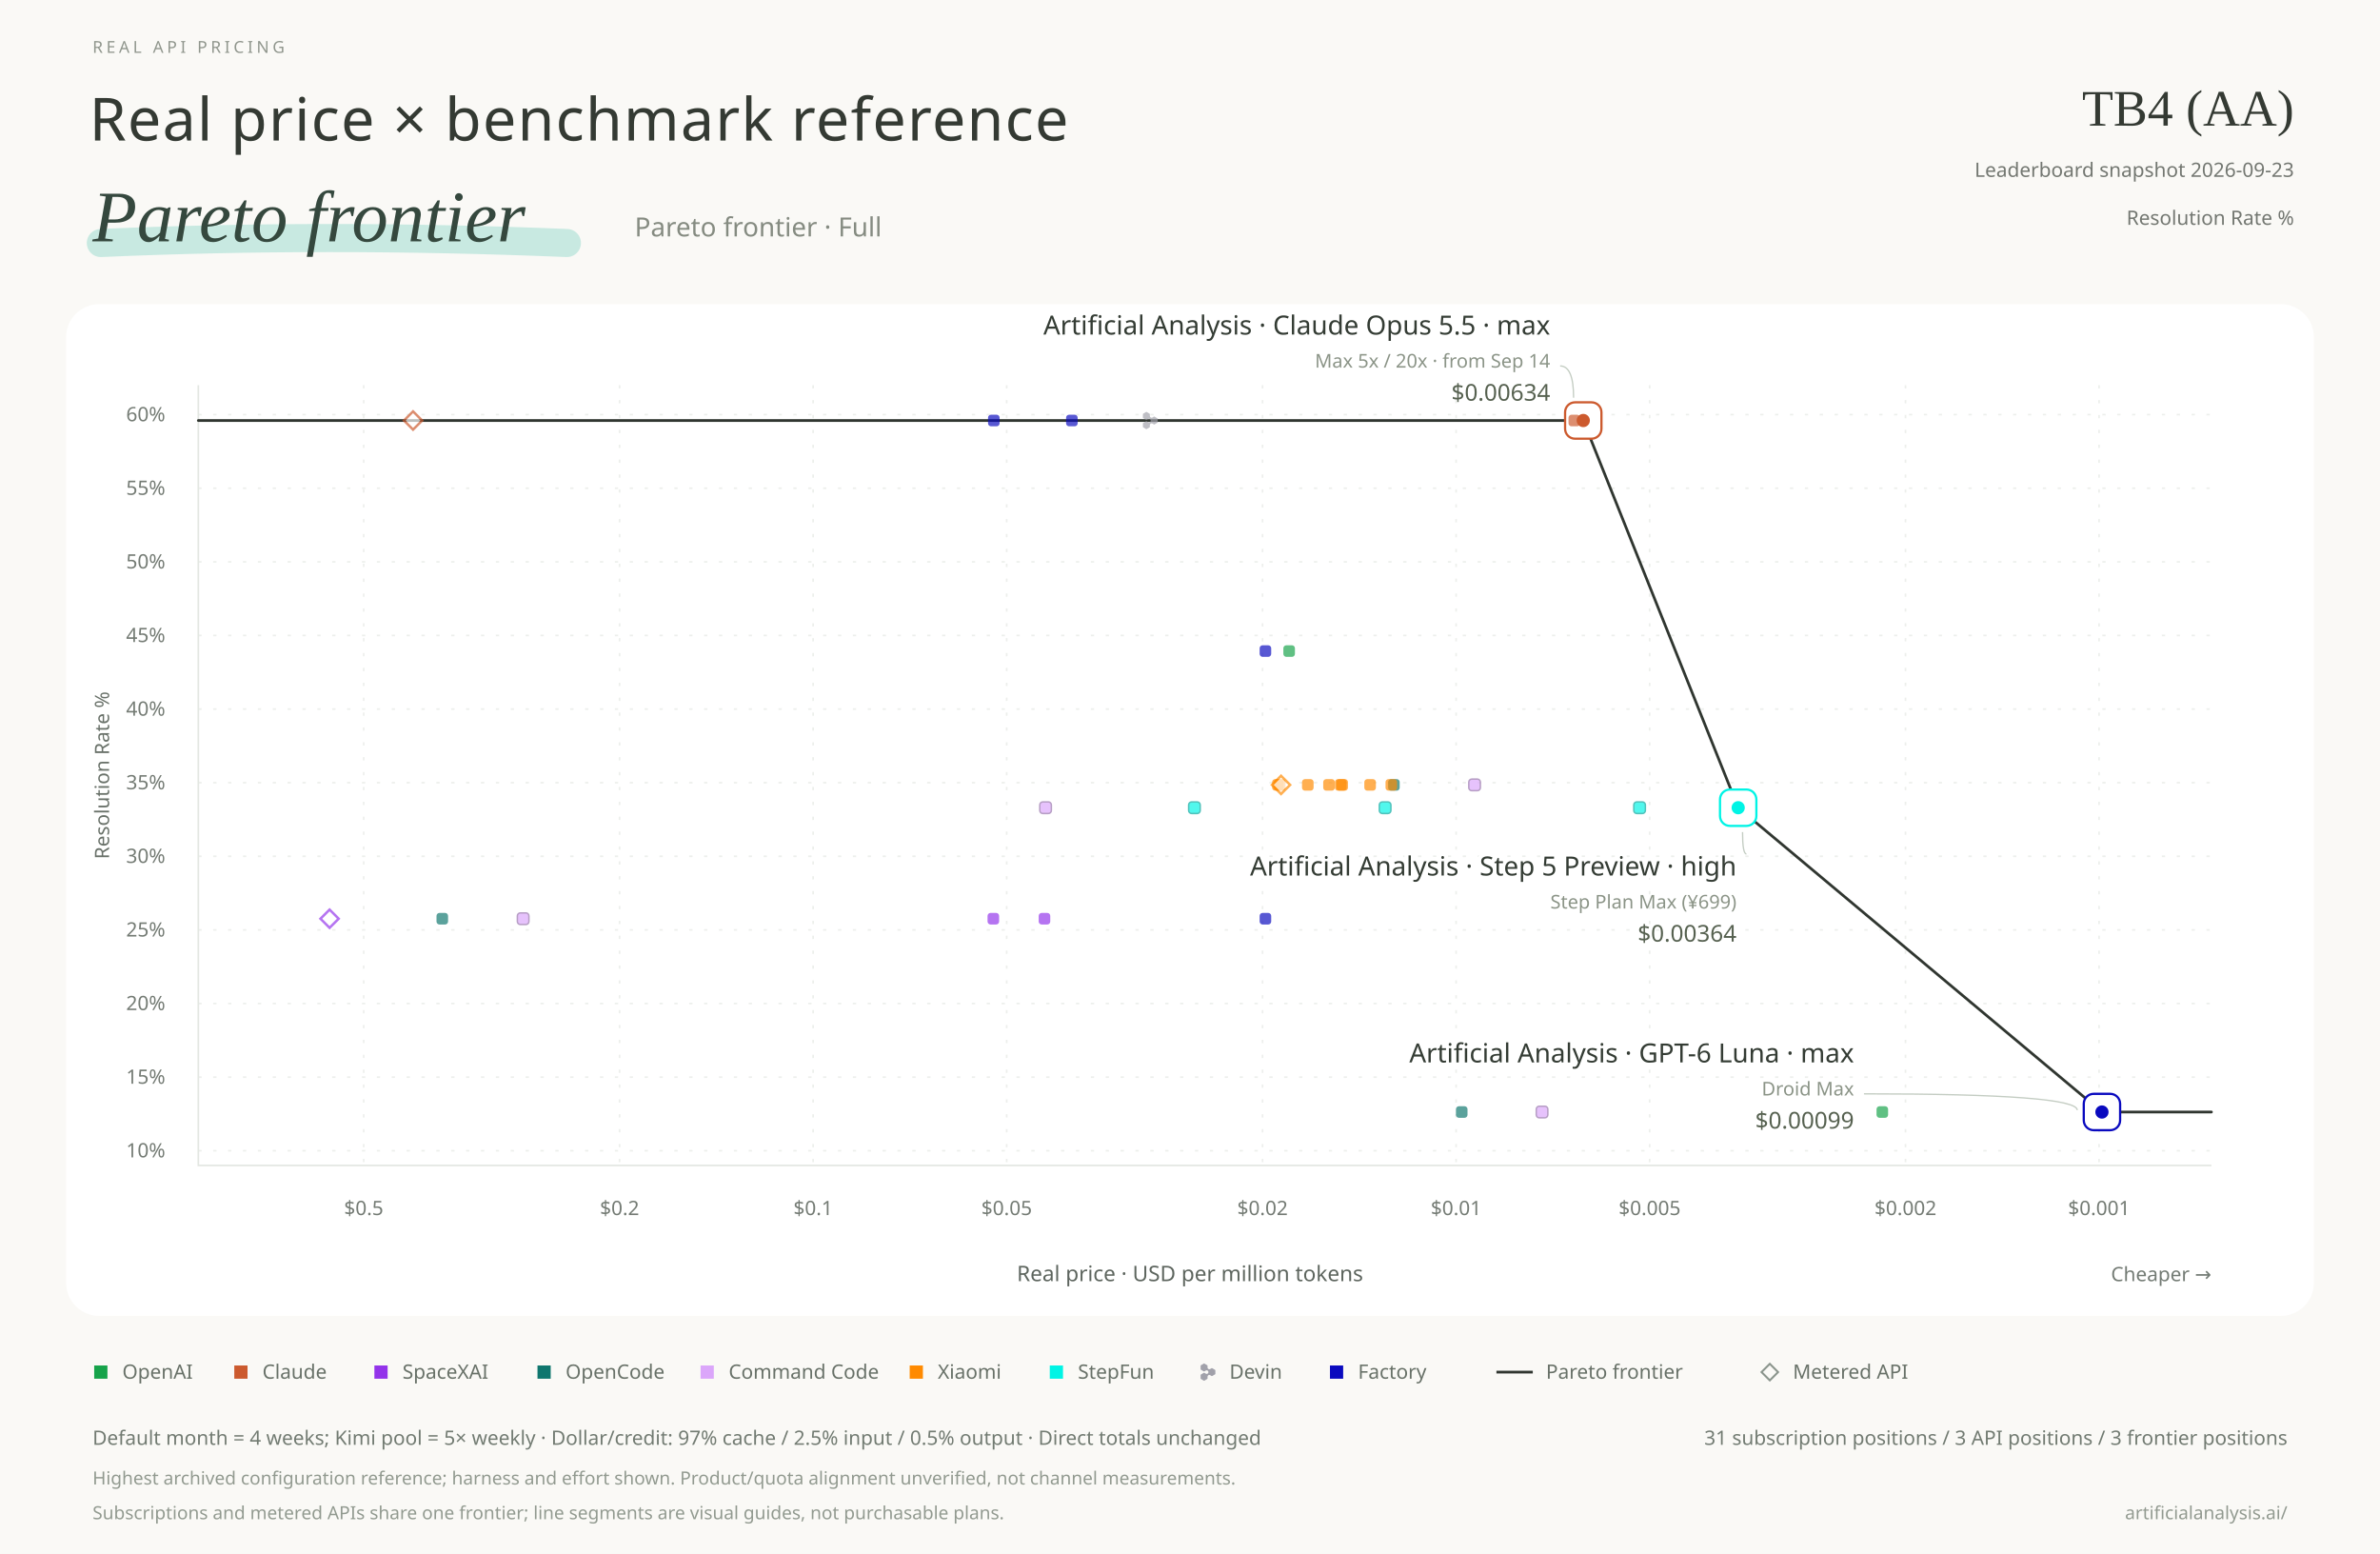
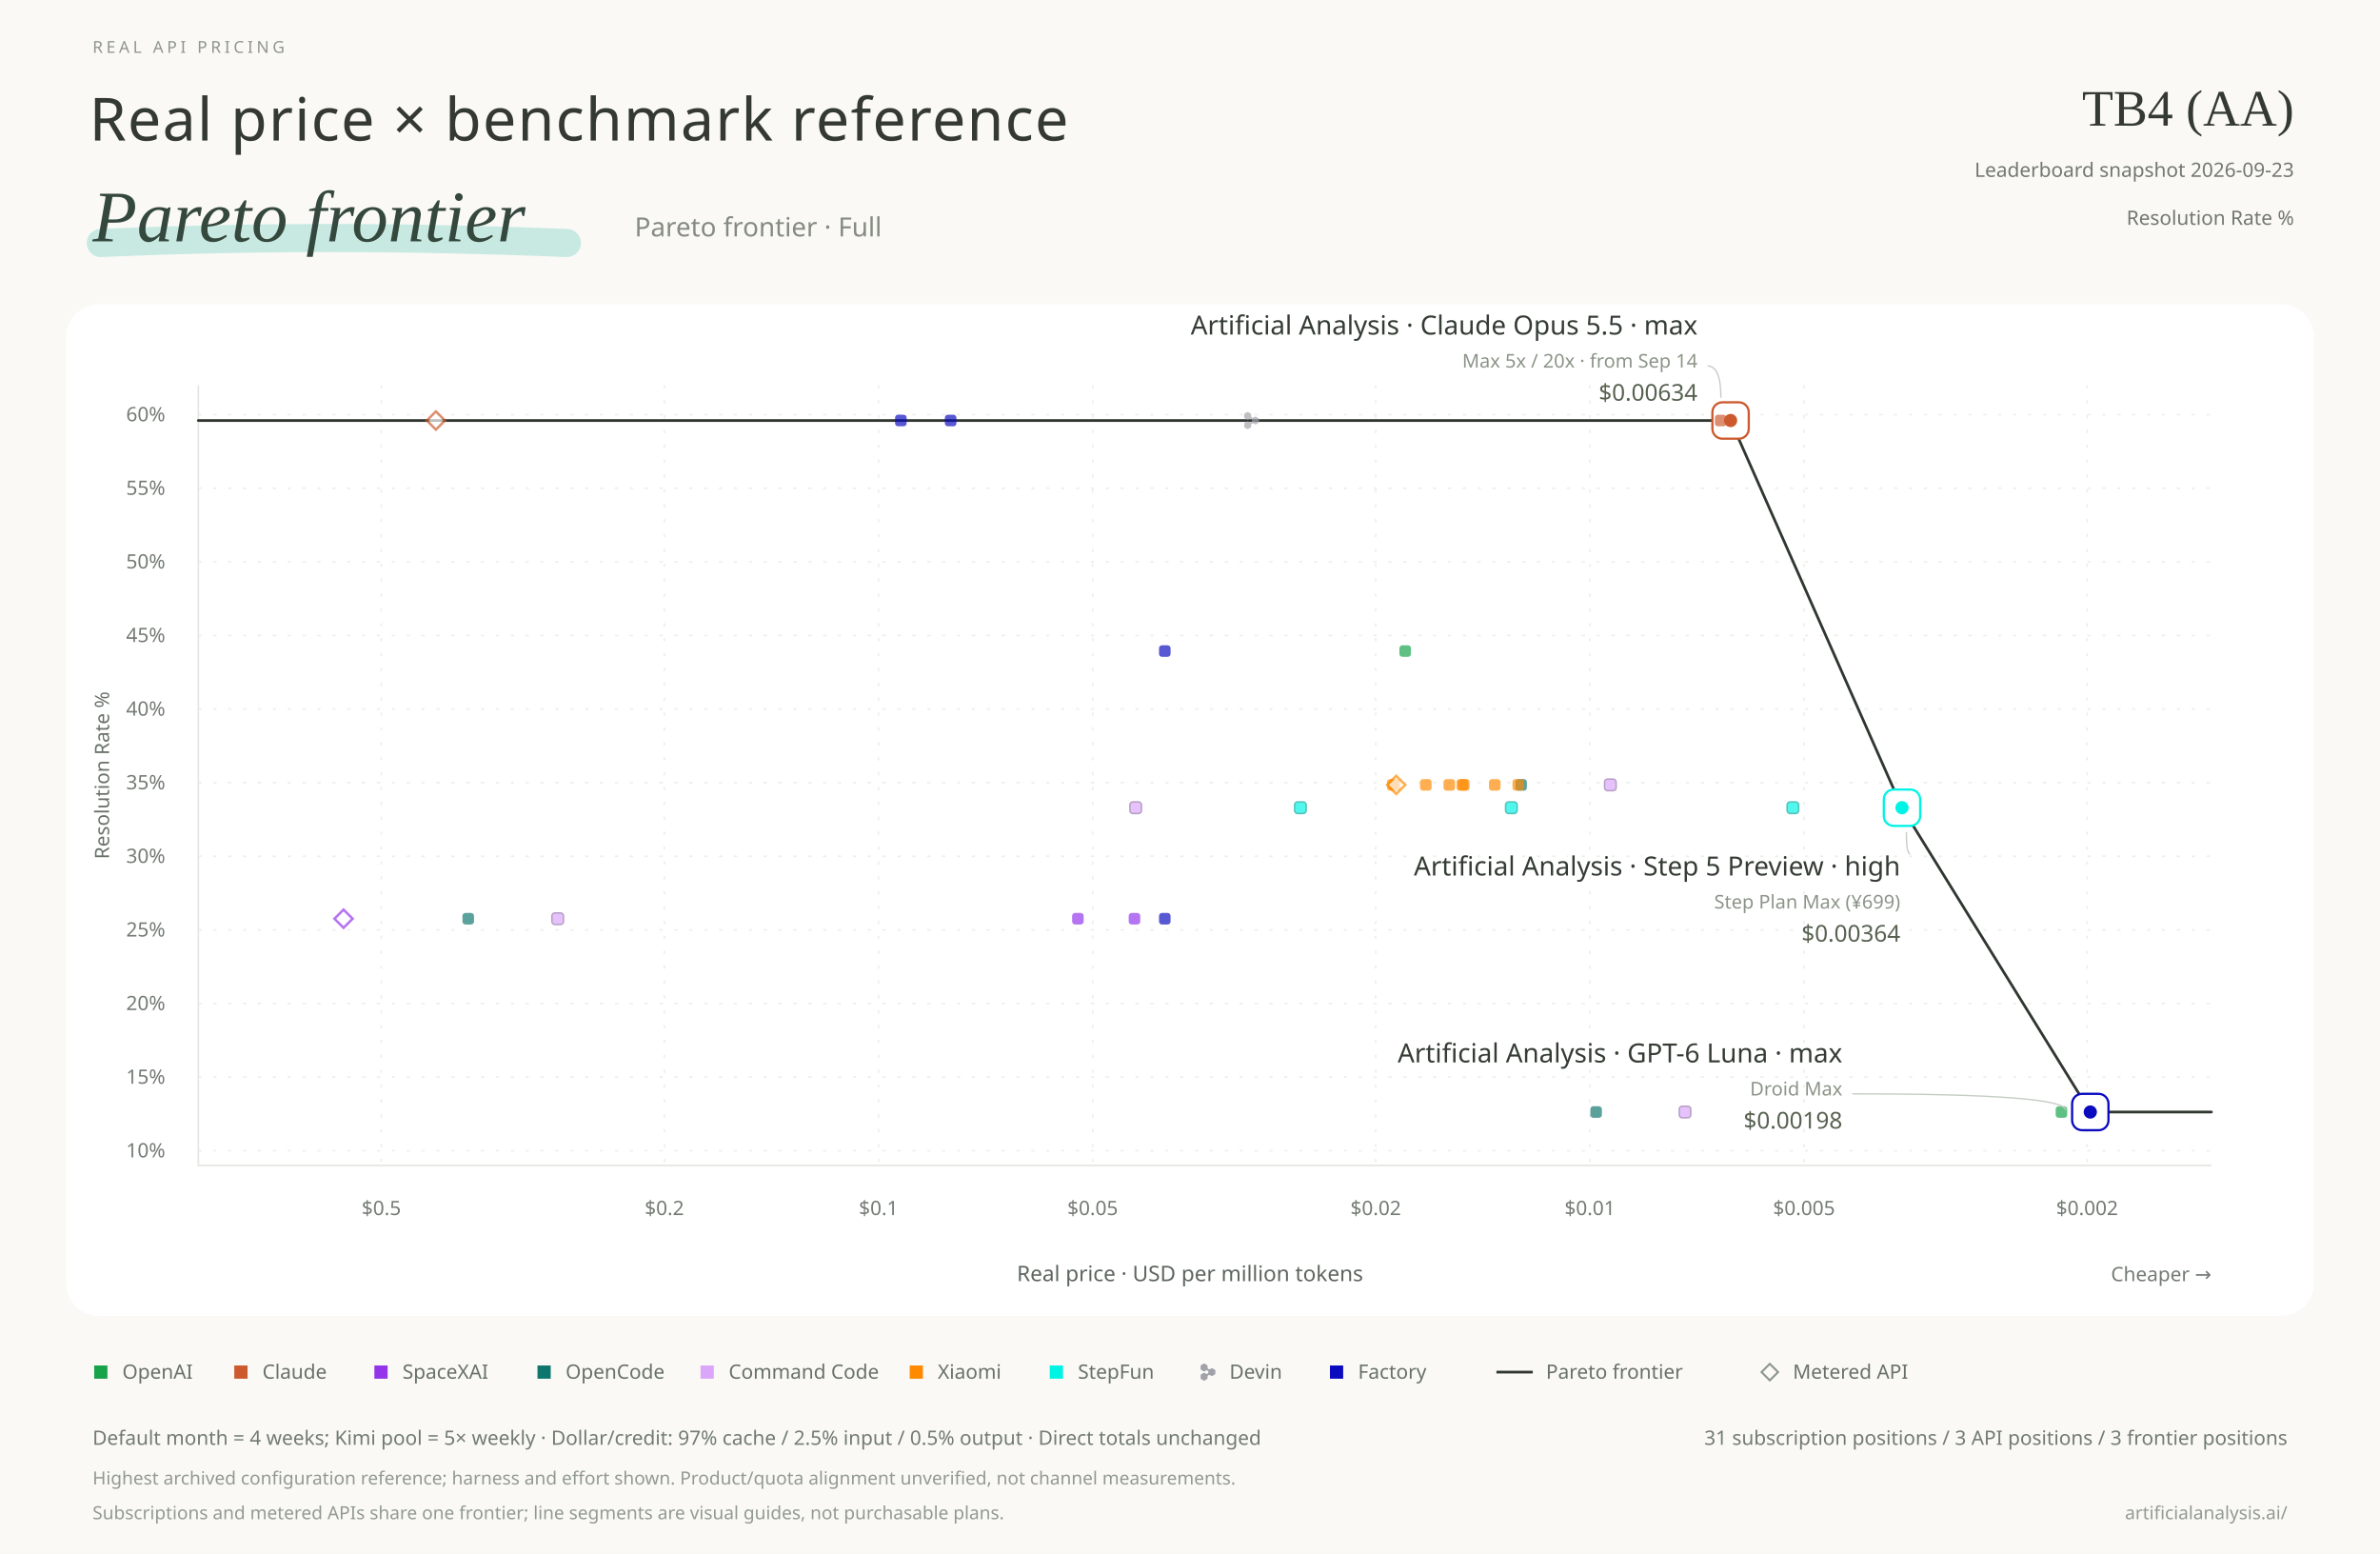
<svg xmlns="http://www.w3.org/2000/svg" width="1440" height="940" viewBox="0 0 1440 940" role="img" aria-labelledby="title desc">
  <style>text{font-family:"Microsoft YaHei","Segoe UI",sans-serif} .serif{font-family:"Times New Roman",serif} .number{font-family:"Segoe UI",sans-serif;font-variant-numeric:tabular-nums} .label-name{paint-order:stroke;stroke:#fff;stroke-width:5px;stroke-linejoin:round} .point:hover{opacity:1}</style>
  <rect width="1440" height="940" fill="#FAF9F6" />
  <text x="56.000" y="32.000" font-size="10" fill="#90968D" text-anchor="start" font-weight="400" letter-spacing="2.1">REAL API PRICING</text>
  <text x="54.000" y="85.000" font-size="36" fill="#343A33" text-anchor="start" font-weight="300" letter-spacing=".8">Real price × benchmark reference</text>
  <path d="M61 147 Q197 141 343 147" stroke="#9FDDD0" stroke-width="17" stroke-linecap="round" opacity=".55" fill="none" />
  <text x="56.000" y="146.000" font-size="44" fill="#35483E" text-anchor="start" font-weight="400" class="serif" font-style="italic">Pareto frontier</text>
  <text x="384.000" y="143.000" font-size="16" fill="#858B81" text-anchor="start" font-weight="300">Pareto frontier · Full</text>
  <text x="1388.000" y="76.000" font-size="31" fill="#343A33" text-anchor="end" font-weight="400" class="serif">TB4 (AA)</text>
  <text x="1388.000" y="107.000" font-size="12" fill="#737771" text-anchor="end" font-weight="400">Leaderboard snapshot  2026-09-23</text>
  <text x="1388.000" y="136.000" font-size="12" fill="#737771" text-anchor="end" font-weight="400">Resolution Rate %</text>
  <rect x="40" y="184" width="1360" height="612" rx="20" fill="#FFFFFF" />
-   <path d="M1270.016 233V705" stroke="#E8EBE7" stroke-dasharray="2 7" opacity=".8" />
-   <text x="1270.016" y="735.000" font-size="12" fill="#747B74" text-anchor="middle" font-weight="400" class="number">$0.001</text>
-   <path d="M1152.909 233V705" stroke="#E8EBE7" stroke-dasharray="2 7" opacity=".8" />
-   <text x="1152.909" y="735.000" font-size="12" fill="#747B74" text-anchor="middle" font-weight="400" class="number">$0.002</text>
-   <path d="M998.101 233V705" stroke="#E8EBE7" stroke-dasharray="2 7" opacity=".8" />
-   <text x="998.101" y="735.000" font-size="12" fill="#747B74" text-anchor="middle" font-weight="400" class="number">$0.005</text>
-   <path d="M880.994 233V705" stroke="#E8EBE7" stroke-dasharray="2 7" opacity=".8" />
-   <text x="880.994" y="735.000" font-size="12" fill="#747B74" text-anchor="middle" font-weight="400" class="number">$0.01</text>
-   <path d="M763.886 233V705" stroke="#E8EBE7" stroke-dasharray="2 7" opacity=".8" />
-   <text x="763.886" y="735.000" font-size="12" fill="#747B74" text-anchor="middle" font-weight="400" class="number">$0.02</text>
-   <path d="M609.079 233V705" stroke="#E8EBE7" stroke-dasharray="2 7" opacity=".8" />
-   <text x="609.079" y="735.000" font-size="12" fill="#747B74" text-anchor="middle" font-weight="400" class="number">$0.05</text>
-   <path d="M491.971 233V705" stroke="#E8EBE7" stroke-dasharray="2 7" opacity=".8" />
-   <text x="491.971" y="735.000" font-size="12" fill="#747B74" text-anchor="middle" font-weight="400" class="number">$0.1</text>
-   <path d="M374.864 233V705" stroke="#E8EBE7" stroke-dasharray="2 7" opacity=".8" />
-   <text x="374.864" y="735.000" font-size="12" fill="#747B74" text-anchor="middle" font-weight="400" class="number">$0.2</text>
-   <path d="M220.056 233V705" stroke="#E8EBE7" stroke-dasharray="2 7" opacity=".8" />
-   <text x="220.056" y="735.000" font-size="12" fill="#747B74" text-anchor="middle" font-weight="400" class="number">$0.5</text>
+   <path d="M1262.785 233V705" stroke="#E8EBE7" stroke-dasharray="2 7" opacity=".8" />
+   <text x="1262.785" y="735.000" font-size="12" fill="#747B74" text-anchor="middle" font-weight="400" class="number">$0.002</text>
+   <path d="M1091.509 233V705" stroke="#E8EBE7" stroke-dasharray="2 7" opacity=".8" />
+   <text x="1091.509" y="735.000" font-size="12" fill="#747B74" text-anchor="middle" font-weight="400" class="number">$0.005</text>
+   <path d="M961.944 233V705" stroke="#E8EBE7" stroke-dasharray="2 7" opacity=".8" />
+   <text x="961.944" y="735.000" font-size="12" fill="#747B74" text-anchor="middle" font-weight="400" class="number">$0.01</text>
+   <path d="M832.380 233V705" stroke="#E8EBE7" stroke-dasharray="2 7" opacity=".8" />
+   <text x="832.380" y="735.000" font-size="12" fill="#747B74" text-anchor="middle" font-weight="400" class="number">$0.02</text>
+   <path d="M661.104 233V705" stroke="#E8EBE7" stroke-dasharray="2 7" opacity=".8" />
+   <text x="661.104" y="735.000" font-size="12" fill="#747B74" text-anchor="middle" font-weight="400" class="number">$0.05</text>
+   <path d="M531.540 233V705" stroke="#E8EBE7" stroke-dasharray="2 7" opacity=".8" />
+   <text x="531.540" y="735.000" font-size="12" fill="#747B74" text-anchor="middle" font-weight="400" class="number">$0.1</text>
+   <path d="M401.975 233V705" stroke="#E8EBE7" stroke-dasharray="2 7" opacity=".8" />
+   <text x="401.975" y="735.000" font-size="12" fill="#747B74" text-anchor="middle" font-weight="400" class="number">$0.2</text>
+   <path d="M230.699 233V705" stroke="#E8EBE7" stroke-dasharray="2 7" opacity=".8" />
+   <text x="230.699" y="735.000" font-size="12" fill="#747B74" text-anchor="middle" font-weight="400" class="number">$0.5</text>
  <path d="M120 696.094H1338" stroke="#E8EBE7" stroke-dasharray="2 7" opacity=".8" />
  <text x="100.000" y="700.094" font-size="12" fill="#747B74" text-anchor="end" font-weight="400" class="number">10%</text>
  <path d="M120 651.566H1338" stroke="#E8EBE7" stroke-dasharray="2 7" opacity=".8" />
  <text x="100.000" y="655.566" font-size="12" fill="#747B74" text-anchor="end" font-weight="400" class="number">15%</text>
  <path d="M120 607.038H1338" stroke="#E8EBE7" stroke-dasharray="2 7" opacity=".8" />
  <text x="100.000" y="611.038" font-size="12" fill="#747B74" text-anchor="end" font-weight="400" class="number">20%</text>
  <path d="M120 562.509H1338" stroke="#E8EBE7" stroke-dasharray="2 7" opacity=".8" />
  <text x="100.000" y="566.509" font-size="12" fill="#747B74" text-anchor="end" font-weight="400" class="number">25%</text>
  <path d="M120 517.981H1338" stroke="#E8EBE7" stroke-dasharray="2 7" opacity=".8" />
  <text x="100.000" y="521.981" font-size="12" fill="#747B74" text-anchor="end" font-weight="400" class="number">30%</text>
  <path d="M120 473.453H1338" stroke="#E8EBE7" stroke-dasharray="2 7" opacity=".8" />
  <text x="100.000" y="477.453" font-size="12" fill="#747B74" text-anchor="end" font-weight="400" class="number">35%</text>
  <path d="M120 428.925H1338" stroke="#E8EBE7" stroke-dasharray="2 7" opacity=".8" />
  <text x="100.000" y="432.925" font-size="12" fill="#747B74" text-anchor="end" font-weight="400" class="number">40%</text>
  <path d="M120 384.396H1338" stroke="#E8EBE7" stroke-dasharray="2 7" opacity=".8" />
  <text x="100.000" y="388.396" font-size="12" fill="#747B74" text-anchor="end" font-weight="400" class="number">45%</text>
  <path d="M120 339.868H1338" stroke="#E8EBE7" stroke-dasharray="2 7" opacity=".8" />
  <text x="100.000" y="343.868" font-size="12" fill="#747B74" text-anchor="end" font-weight="400" class="number">50%</text>
  <path d="M120 295.340H1338" stroke="#E8EBE7" stroke-dasharray="2 7" opacity=".8" />
  <text x="100.000" y="299.340" font-size="12" fill="#747B74" text-anchor="end" font-weight="400" class="number">55%</text>
  <path d="M120 250.811H1338" stroke="#E8EBE7" stroke-dasharray="2 7" opacity=".8" />
  <text x="100.000" y="254.811" font-size="12" fill="#747B74" text-anchor="end" font-weight="400" class="number">60%</text>
  <path d="M120 233V705H1338" fill="none" stroke="#E3E7E2" />
  <text x="66.000" y="469.000" font-size="12" fill="#697169" text-anchor="middle" font-weight="400" transform="rotate(-90 66 469.0)">Resolution Rate %</text>
  <text x="720.000" y="775.000" font-size="13" fill="#5D655E" text-anchor="middle" font-weight="400">Real price · USD per million tokens</text>
  <text x="1338.000" y="775.000" font-size="12" fill="#737B74" text-anchor="end" font-weight="400">Cheaper →</text>
-   <path id="frontier" d="M120.000,254.374 L957.944,254.374 L1051.674,488.592 L1271.764,672.672 L1338.000,672.672" fill="none" stroke="#303630" stroke-width="1.65" stroke-linecap="round" stroke-linejoin="round" />
-   <g class="point" data-billing="subscription" data-frontier="false" data-price="0.018181818" data-score="43.94" data-x="779.989" data-y="393.836" transform="translate(779.989 393.836)">
+   <path id="frontier" d="M120.000,254.374 L1047.080,254.374 L1150.781,488.592 L1264.719,672.672 L1338.000,672.672" fill="none" stroke="#303630" stroke-width="1.65" stroke-linecap="round" stroke-linejoin="round" />
+   <g class="point" data-billing="subscription" data-frontier="false" data-price="0.018181818" data-score="43.94" data-x="850.195" data-y="393.836" transform="translate(850.195 393.836)">
    <rect x="-3.5" y="-3.5" width="7" height="7" rx="1.8" fill="#16A34A" opacity=".68" />
  </g>
-   <g class="point" data-billing="subscription" data-frontier="false" data-price="0.0021732044" data-score="12.63" data-x="1138.877" data-y="672.672" transform="translate(1138.877 672.672)">
+   <g class="point" data-billing="subscription" data-frontier="false" data-price="0.0021732044" data-score="12.63" data-x="1247.260" data-y="672.672" transform="translate(1247.260 672.672)">
    <rect x="-3.5" y="-3.5" width="7" height="7" rx="1.8" fill="#16A34A" opacity=".68" />
  </g>
-   <g class="point" data-billing="subscription" data-frontier="false" data-price="0.029895366" data-score="59.6" data-x="695.973" data-y="254.374" transform="translate(695.973 254.374)">
+   <g class="point" data-billing="subscription" data-frontier="false" data-price="0.029895366" data-score="59.6" data-x="757.242" data-y="254.374" transform="translate(757.242 254.374)">
    <path transform="translate(-4.46 -5.23) scale(0.091)" d="M0 38.652V14.835C7.06768e-06 13.788 0.546 12.821 1.431 12.298L21.581 0.393C22.467 -0.131 23.558 -0.131 24.444 0.393L44.594 12.298C45.48 12.821 46.025 13.788 46.025 14.835V26.998C46.114 31.04 48.201 34.938 51.872 37.108C55.544 39.277 59.886 39.178 63.351 37.235L73.644 31.153C74.53 30.63 75.621 30.63 76.507 31.153L96.657 43.058C97.543 43.582 98.088 44.549 98.088 45.596V69.406C98.088 70.453 97.543 71.42 96.657 71.943L76.507 83.849C75.621 84.372 74.53 84.372 73.644 83.849L63.434 77.816C59.956 75.828 55.574 75.71 51.873 77.896C48.202 80.065 46.115 83.963 46.026 88.005V100.165C46.026 101.212 45.48 102.179 44.595 102.702L24.445 114.607C23.559 115.131 22.468 115.131 21.582 114.607L1.432 102.702C0.547 102.179 0.001 101.212 0.001 100.165V76.355C0.001 75.308 0.547 74.341 1.432 73.817L21.582 61.912C22.468 61.389 23.559 61.389 24.445 61.912L34.762 68.008C38.222 69.937 42.553 70.031 46.215 67.867C49.916 65.68 52.006 61.737 52.063 57.66C51.975 53.619 49.887 49.303 46.216 47.133C42.545 44.964 38.202 45.063 34.737 47.006L24.397 53.15C23.507 53.679 22.409 53.678 21.52 53.149L1.423 41.184C0.542 40.66 -7.06754e-06 39.695 0 38.652Z" fill="#A1A1AA" opacity="0.68" />
  </g>
-   <g class="point" data-billing="subscription" data-frontier="false" data-price="0.039588282" data-score="59.6" data-x="648.527" data-y="254.374" transform="translate(648.527 254.374)">
-     <rect x="-3.5" y="-3.5" width="7" height="7" rx="1.8" fill="#0A0ABF" opacity=".68" />
-   </g>
-   <g class="point" data-billing="subscription" data-frontier="false" data-price="0.052356021" data-score="59.6" data-x="601.299" data-y="254.374" transform="translate(601.299 254.374)">
-     <rect x="-3.5" y="-3.5" width="7" height="7" rx="1.8" fill="#0A0ABF" opacity=".68" />
-   </g>
-   <g class="point" data-billing="subscription" data-frontier="true" data-price="0.0063415562" data-score="59.6" data-x="957.944" data-y="254.374" transform="translate(957.944 254.374)">
+   <g class="point" data-billing="subscription" data-frontier="false" data-price="0.079176564" data-score="59.6" data-x="575.184" data-y="254.374" transform="translate(575.184 254.374)">
+     <rect x="-3.5" y="-3.5" width="7" height="7" rx="1.8" fill="#0A0ABF" opacity=".68" />
+   </g>
+   <g class="point" data-billing="subscription" data-frontier="false" data-price="0.093023256" data-score="59.6" data-x="545.058" data-y="254.374" transform="translate(545.058 254.374)">
+     <rect x="-3.5" y="-3.5" width="7" height="7" rx="1.8" fill="#0A0ABF" opacity=".68" />
+   </g>
+   <g class="point" data-billing="subscription" data-frontier="true" data-price="0.0063415562" data-score="59.6" data-x="1047.080" data-y="254.374" transform="translate(1047.080 254.374)">
    <rect x="-11" y="-11" width="22" height="22" rx="6" fill="#FFF" stroke="#CC5A2E" stroke-width="1.35" />
    <circle r="4" fill="#CC5A2E" />
  </g>
-   <g class="point" data-billing="subscription" data-frontier="false" data-price="0.0065487885" data-score="59.6" data-x="952.511" data-y="254.374" transform="translate(952.511 254.374)">
+   <g class="point" data-billing="subscription" data-frontier="false" data-price="0.0065487885" data-score="59.6" data-x="1041.070" data-y="254.374" transform="translate(1041.070 254.374)">
    <rect x="-3.5" y="-3.5" width="7" height="7" rx="1.8" fill="#CC5A2E" opacity=".68" />
  </g>
-   <g class="point" data-billing="subscription" data-frontier="false" data-price="0.052447552" data-score="25.76" data-x="601.004" data-y="555.741" transform="translate(601.004 555.741)">
+   <g class="point" data-billing="subscription" data-frontier="false" data-price="0.052447552" data-score="25.76" data-x="652.171" data-y="555.741" transform="translate(652.171 555.741)">
    <rect x="-3.5" y="-3.5" width="7" height="7" rx="1.8" fill="#9333EA" opacity=".68" />
  </g>
-   <g class="point" data-billing="subscription" data-frontier="false" data-price="0.043668122" data-score="25.76" data-x="631.955" data-y="555.741" transform="translate(631.955 555.741)">
+   <g class="point" data-billing="subscription" data-frontier="false" data-price="0.043668122" data-score="25.76" data-x="686.415" data-y="555.741" transform="translate(686.415 555.741)">
    <rect x="-3.5" y="-3.5" width="7" height="7" rx="1.8" fill="#9333EA" opacity=".68" />
  </g>
-   <g class="point" data-billing="subscription" data-frontier="false" data-price="0.37735849" data-score="25.76" data-x="267.601" data-y="555.741" transform="translate(267.601 555.741)">
+   <g class="point" data-billing="subscription" data-frontier="false" data-price="0.37735849" data-score="25.76" data-x="283.302" data-y="555.741" transform="translate(283.302 555.741)">
    <rect x="-3.5" y="-3.5" width="7" height="7" rx="1.8" fill="#0F766E" opacity=".68" />
  </g>
-   <g class="point" data-billing="subscription" data-frontier="false" data-price="0.0098000784" data-score="12.63" data-x="884.406" data-y="672.672" transform="translate(884.406 672.672)">
+   <g class="point" data-billing="subscription" data-frontier="false" data-price="0.0098000784" data-score="12.63" data-x="965.719" data-y="672.672" transform="translate(965.719 672.672)">
    <rect x="-3.5" y="-3.5" width="7" height="7" rx="1.8" fill="#0F766E" opacity=".68" />
  </g>
-   <g class="point" data-billing="subscription" data-frontier="false" data-price="0.012493753" data-score="34.85" data-x="843.378" data-y="474.789" transform="translate(843.378 474.789)">
+   <g class="point" data-billing="subscription" data-frontier="false" data-price="0.012493753" data-score="34.85" data-x="920.327" data-y="474.789" transform="translate(920.327 474.789)">
    <rect x="-3.5" y="-3.5" width="7" height="7" rx="1.8" fill="#0F766E" opacity=".68" />
  </g>
-   <g class="point" data-billing="subscription" data-frontier="false" data-price="0.28248588" data-score="25.76" data-x="316.523" data-y="555.741" transform="translate(316.523 555.741)">
-     <rect x="-3.5" y="-3.5" width="7" height="7" rx="1.8" fill="#DBA6FA" opacity=".68" stroke="#9571AA" stroke-width=".9" />
-   </g>
-   <g class="point" data-billing="subscription" data-frontier="false" data-price="0.0073502389" data-score="12.63" data-x="933.005" data-y="672.672" transform="translate(933.005 672.672)">
-     <rect x="-3.5" y="-3.5" width="7" height="7" rx="1.8" fill="#DBA6FA" opacity=".68" stroke="#9571AA" stroke-width=".9" />
-   </g>
-   <g class="point" data-billing="subscription" data-frontier="false" data-price="0.0093589144" data-score="34.85" data-x="892.188" data-y="474.789" transform="translate(892.188 474.789)">
-     <rect x="-3.5" y="-3.5" width="7" height="7" rx="1.8" fill="#DBA6FA" opacity=".68" stroke="#9571AA" stroke-width=".9" />
-   </g>
-   <g class="point" data-billing="subscription" data-frontier="false" data-price="0.043497173" data-score="33.3" data-x="632.618" data-y="488.592" transform="translate(632.618 488.592)">
-     <rect x="-3.5" y="-3.5" width="7" height="7" rx="1.8" fill="#DBA6FA" opacity=".68" stroke="#9571AA" stroke-width=".9" />
-   </g>
-   <g class="point" data-billing="subscription" data-frontier="false" data-price="0.025524451" data-score="33.3" data-x="722.678" data-y="488.592" transform="translate(722.678 488.592)">
+   <g class="point" data-billing="subscription" data-frontier="false" data-price="0.28248588" data-score="25.76" data-x="337.428" data-y="555.741" transform="translate(337.428 555.741)">
+     <rect x="-3.5" y="-3.5" width="7" height="7" rx="1.8" fill="#DBA6FA" opacity=".68" stroke="#9571AA" stroke-width=".9" />
+   </g>
+   <g class="point" data-billing="subscription" data-frontier="false" data-price="0.0073502389" data-score="12.63" data-x="1019.489" data-y="672.672" transform="translate(1019.489 672.672)">
+     <rect x="-3.5" y="-3.5" width="7" height="7" rx="1.8" fill="#DBA6FA" opacity=".68" stroke="#9571AA" stroke-width=".9" />
+   </g>
+   <g class="point" data-billing="subscription" data-frontier="false" data-price="0.0093589144" data-score="34.85" data-x="974.329" data-y="474.789" transform="translate(974.329 474.789)">
+     <rect x="-3.5" y="-3.5" width="7" height="7" rx="1.8" fill="#DBA6FA" opacity=".68" stroke="#9571AA" stroke-width=".9" />
+   </g>
+   <g class="point" data-billing="subscription" data-frontier="false" data-price="0.043497173" data-score="33.3" data-x="687.148" data-y="488.592" transform="translate(687.148 488.592)">
+     <rect x="-3.5" y="-3.5" width="7" height="7" rx="1.8" fill="#DBA6FA" opacity=".68" stroke="#9571AA" stroke-width=".9" />
+   </g>
+   <g class="point" data-billing="subscription" data-frontier="false" data-price="0.025524451" data-score="33.3" data-x="786.788" data-y="488.592" transform="translate(786.788 488.592)">
    <rect x="-3.5" y="-3.5" width="7" height="7" rx="1.8" fill="#00F4E5" opacity=".68" stroke="#00A69C" stroke-width=".9" />
  </g>
-   <g class="point" data-billing="subscription" data-frontier="false" data-price="0.012893591" data-score="33.3" data-x="838.056" data-y="488.592" transform="translate(838.056 488.592)">
+   <g class="point" data-billing="subscription" data-frontier="false" data-price="0.012893591" data-score="33.3" data-x="914.439" data-y="488.592" transform="translate(914.439 488.592)">
    <rect x="-3.5" y="-3.5" width="7" height="7" rx="1.8" fill="#00F4E5" opacity=".68" stroke="#00A69C" stroke-width=".9" />
  </g>
-   <g class="point" data-billing="subscription" data-frontier="false" data-price="0.0051833009" data-score="33.3" data-x="992.018" data-y="488.592" transform="translate(992.018 488.592)">
+   <g class="point" data-billing="subscription" data-frontier="false" data-price="0.0051833009" data-score="33.3" data-x="1084.779" data-y="488.592" transform="translate(1084.779 488.592)">
    <rect x="-3.5" y="-3.5" width="7" height="7" rx="1.8" fill="#00F4E5" opacity=".68" stroke="#00A69C" stroke-width=".9" />
  </g>
-   <g class="point" data-billing="subscription" data-frontier="true" data-price="0.0036413211" data-score="33.3" data-x="1051.674" data-y="488.592" transform="translate(1051.674 488.592)">
+   <g class="point" data-billing="subscription" data-frontier="true" data-price="0.0036413211" data-score="33.3" data-x="1150.781" data-y="488.592" transform="translate(1150.781 488.592)">
    <rect x="-11" y="-11" width="22" height="22" rx="6" fill="#FFF" stroke="#00F4E5" stroke-width="1.35" />
    <circle r="4" fill="#00F4E5" />
  </g>
-   <g class="point" data-billing="subscription" data-frontier="false" data-price="0.018927445" data-score="34.85" data-x="773.199" data-y="474.789" transform="translate(773.199 474.789)">
-     <rect x="-3.5" y="-3.5" width="7" height="7" rx="1.8" fill="#FF8A00" opacity=".68" />
-   </g>
-   <g class="point" data-billing="subscription" data-frontier="false" data-price="0.01511335" data-score="34.85" data-x="811.218" data-y="474.789" transform="translate(811.218 474.789)">
-     <rect x="-3.5" y="-3.5" width="7" height="7" rx="1.8" fill="#FF8A00" opacity=".68" />
-   </g>
-   <g class="point" data-billing="subscription" data-frontier="false" data-price="0.01880141" data-score="34.85" data-x="774.327" data-y="474.789" transform="translate(774.327 474.789)">
-     <rect x="-3.5" y="-3.5" width="7" height="7" rx="1.8" fill="#FF8A00" opacity=".68" />
-   </g>
-   <g class="point" data-billing="subscription" data-frontier="false" data-price="0.015037594" data-score="34.85" data-x="812.067" data-y="474.789" transform="translate(812.067 474.789)">
-     <rect x="-3.5" y="-3.5" width="7" height="7" rx="1.8" fill="#FF8A00" opacity=".68" />
-   </g>
-   <g class="point" data-billing="subscription" data-frontier="false" data-price="0.017006803" data-score="34.85" data-x="791.276" data-y="474.789" transform="translate(791.276 474.789)">
-     <rect x="-3.5" y="-3.5" width="7" height="7" rx="1.8" fill="#FF8A00" opacity=".68" />
-   </g>
-   <g class="point" data-billing="subscription" data-frontier="false" data-price="0.013605442" data-score="34.85" data-x="828.976" data-y="474.789" transform="translate(828.976 474.789)">
-     <rect x="-3.5" y="-3.5" width="7" height="7" rx="1.8" fill="#FF8A00" opacity=".68" />
-   </g>
-   <g class="point" data-billing="subscription" data-frontier="false" data-price="0.015762926" data-score="34.85" data-x="804.109" data-y="474.789" transform="translate(804.109 474.789)">
-     <rect x="-3.5" y="-3.5" width="7" height="7" rx="1.8" fill="#FF8A00" opacity=".68" />
-   </g>
-   <g class="point" data-billing="subscription" data-frontier="false" data-price="0.01261034" data-score="34.85" data-x="841.809" data-y="474.789" transform="translate(841.809 474.789)">
-     <rect x="-3.5" y="-3.5" width="7" height="7" rx="1.8" fill="#FF8A00" opacity=".68" />
-   </g>
-   <g class="point" data-billing="subscription" data-frontier="false" data-price="0.019794141" data-score="43.94" data-x="765.634" data-y="393.836" transform="translate(765.634 393.836)">
-     <rect x="-3.5" y="-3.5" width="7" height="7" rx="1.8" fill="#0A0ABF" opacity=".68" />
-   </g>
-   <g class="point" data-billing="subscription" data-frontier="true" data-price="0.00098970705" data-score="12.63" data-x="1271.764" data-y="672.672" transform="translate(1271.764 672.672)">
+   <g class="point" data-billing="subscription" data-frontier="false" data-price="0.018927445" data-score="34.85" data-x="842.683" data-y="474.789" transform="translate(842.683 474.789)">
+     <rect x="-3.5" y="-3.5" width="7" height="7" rx="1.8" fill="#FF8A00" opacity=".68" />
+   </g>
+   <g class="point" data-billing="subscription" data-frontier="false" data-price="0.01511335" data-score="34.85" data-x="884.747" data-y="474.789" transform="translate(884.747 474.789)">
+     <rect x="-3.5" y="-3.5" width="7" height="7" rx="1.8" fill="#FF8A00" opacity=".68" />
+   </g>
+   <g class="point" data-billing="subscription" data-frontier="false" data-price="0.01880141" data-score="34.85" data-x="843.932" data-y="474.789" transform="translate(843.932 474.789)">
+     <rect x="-3.5" y="-3.5" width="7" height="7" rx="1.8" fill="#FF8A00" opacity=".68" />
+   </g>
+   <g class="point" data-billing="subscription" data-frontier="false" data-price="0.015037594" data-score="34.85" data-x="885.686" data-y="474.789" transform="translate(885.686 474.789)">
+     <rect x="-3.5" y="-3.5" width="7" height="7" rx="1.8" fill="#FF8A00" opacity=".68" />
+   </g>
+   <g class="point" data-billing="subscription" data-frontier="false" data-price="0.017006803" data-score="34.85" data-x="862.683" data-y="474.789" transform="translate(862.683 474.789)">
+     <rect x="-3.5" y="-3.5" width="7" height="7" rx="1.8" fill="#FF8A00" opacity=".68" />
+   </g>
+   <g class="point" data-billing="subscription" data-frontier="false" data-price="0.013605442" data-score="34.85" data-x="904.394" data-y="474.789" transform="translate(904.394 474.789)">
+     <rect x="-3.5" y="-3.5" width="7" height="7" rx="1.8" fill="#FF8A00" opacity=".68" />
+   </g>
+   <g class="point" data-billing="subscription" data-frontier="false" data-price="0.015762926" data-score="34.85" data-x="876.881" data-y="474.789" transform="translate(876.881 474.789)">
+     <rect x="-3.5" y="-3.5" width="7" height="7" rx="1.8" fill="#FF8A00" opacity=".68" />
+   </g>
+   <g class="point" data-billing="subscription" data-frontier="false" data-price="0.01261034" data-score="34.85" data-x="918.591" data-y="474.789" transform="translate(918.591 474.789)">
+     <rect x="-3.5" y="-3.5" width="7" height="7" rx="1.8" fill="#FF8A00" opacity=".68" />
+   </g>
+   <g class="point" data-billing="subscription" data-frontier="false" data-price="0.039588282" data-score="43.94" data-x="704.749" data-y="393.836" transform="translate(704.749 393.836)">
+     <rect x="-3.5" y="-3.5" width="7" height="7" rx="1.8" fill="#0A0ABF" opacity=".68" />
+   </g>
+   <g class="point" data-billing="subscription" data-frontier="true" data-price="0.0019794141" data-score="12.63" data-x="1264.719" data-y="672.672" transform="translate(1264.719 672.672)">
    <rect x="-11" y="-11" width="22" height="22" rx="6" fill="#FFF" stroke="#0A0ABF" stroke-width="1.35" />
    <circle r="4" fill="#0A0ABF" />
  </g>
-   <g class="point" data-billing="subscription" data-frontier="false" data-price="0.019794141" data-score="25.76" data-x="765.634" data-y="555.741" transform="translate(765.634 555.741)">
-     <rect x="-3.5" y="-3.5" width="7" height="7" rx="1.8" fill="#0A0ABF" opacity=".68" />
-   </g>
-   <g class="point" data-billing="metered" data-frontier="false" data-price="0.565" data-score="25.76" data-x="199.407" data-y="555.741" transform="translate(199.407 555.741)">
+   <g class="point" data-billing="subscription" data-frontier="false" data-price="0.039588282" data-score="25.76" data-x="704.749" data-y="555.741" transform="translate(704.749 555.741)">
+     <rect x="-3.5" y="-3.5" width="7" height="7" rx="1.8" fill="#0A0ABF" opacity=".68" />
+   </g>
+   <g class="point" data-billing="metered" data-frontier="false" data-price="0.565" data-score="25.76" data-x="207.854" data-y="555.741" transform="translate(207.854 555.741)">
    <path d="M0 -5.5L5.5 0 0 5.5 -5.5 0Z" fill="white" stroke="#9333EA" stroke-width="1.5" opacity=".68" />
  </g>
-   <g class="point" data-billing="metered" data-frontier="false" data-price="0.018717" data-score="34.85" data-x="775.088" data-y="474.789" transform="translate(775.088 474.789)">
+   <g class="point" data-billing="metered" data-frontier="false" data-price="0.018717" data-score="34.85" data-x="844.773" data-y="474.789" transform="translate(844.773 474.789)">
    <path d="M0 -5.5L5.5 0 0 5.5 -5.5 0Z" fill="white" stroke="#FF8A00" stroke-width="1.5" opacity=".68" />
  </g>
-   <g class="point" data-billing="metered" data-frontier="false" data-price="0.419" data-score="59.6" data-x="249.916" data-y="254.374" transform="translate(249.916 254.374)">
+   <g class="point" data-billing="metered" data-frontier="false" data-price="0.419" data-score="59.6" data-x="263.736" data-y="254.374" transform="translate(263.736 254.374)">
    <path d="M0 -5.5L5.5 0 0 5.5 -5.5 0Z" fill="white" stroke="#CC5A2E" stroke-width="1.5" opacity=".68" />
  </g>
  <g class="front-label" data-model="claude-opus-5.5">
-     <path d="M952.086,240.565Q952.086,221.374 943.944,221.374" stroke="#C4CDC3" stroke-width=".8" fill="none" />
-     <text x="937.944" y="202.374" font-size="16" fill="#343C34" text-anchor="end" font-weight="400" class="label-name">Artificial Analysis · Claude Opus 5.5 · max</text>
-     <text x="937.944" y="222.374" font-size="11.5" fill="#8B9487" text-anchor="end" font-weight="400">Max 5x / 20x · from Sep 14</text>
-     <text x="937.944" y="242.374" font-size="14" fill="#566150" text-anchor="end" font-weight="400" class="number">$0.00634</text>
+     <path d="M1041.222,240.565Q1041.222,221.374 1033.080,221.374" stroke="#C4CDC3" stroke-width=".8" fill="none" />
+     <text x="1027.080" y="202.374" font-size="16" fill="#343C34" text-anchor="end" font-weight="400" class="label-name">Artificial Analysis · Claude Opus 5.5 · max</text>
+     <text x="1027.080" y="222.374" font-size="11.5" fill="#8B9487" text-anchor="end" font-weight="400">Max 5x / 20x · from Sep 14</text>
+     <text x="1027.080" y="242.374" font-size="14" fill="#566150" text-anchor="end" font-weight="400" class="number">$0.00634</text>
  </g>
  <g class="front-label" data-model="step-5-preview">
-     <path d="M1054.311,503.359Q1054.311,516.592 1056.674,516.592" stroke="#C4CDC3" stroke-width=".8" fill="none" />
-     <text x="1050.674" y="529.592" font-size="16" fill="#343C34" text-anchor="end" font-weight="400" class="label-name">Artificial Analysis · Step 5 Preview · high</text>
-     <text x="1050.674" y="549.592" font-size="11.5" fill="#8B9487" text-anchor="end" font-weight="400">Step Plan Max (¥699)</text>
-     <text x="1050.674" y="569.592" font-size="14" fill="#566150" text-anchor="end" font-weight="400" class="number">$0.00364</text>
+     <path d="M1153.418,503.359Q1153.418,516.592 1155.781,516.592" stroke="#C4CDC3" stroke-width=".8" fill="none" />
+     <text x="1149.781" y="529.592" font-size="16" fill="#343C34" text-anchor="end" font-weight="400" class="label-name">Artificial Analysis · Step 5 Preview · high</text>
+     <text x="1149.781" y="549.592" font-size="11.5" fill="#8B9487" text-anchor="end" font-weight="400">Step Plan Max (¥699)</text>
+     <text x="1149.781" y="569.592" font-size="14" fill="#566150" text-anchor="end" font-weight="400" class="number">$0.00364</text>
  </g>
  <g class="front-label" data-model="gpt-6-luna">
-     <path d="M1256.808,671.530Q1256.808,661.672 1127.764,661.672" stroke="#C4CDC3" stroke-width=".8" fill="none" />
-     <text x="1121.764" y="642.672" font-size="16" fill="#343C34" text-anchor="end" font-weight="400" class="label-name">Artificial Analysis · GPT-6 Luna · max</text>
-     <text x="1121.764" y="662.672" font-size="11.5" fill="#8B9487" text-anchor="end" font-weight="400">Droid Max</text>
-     <text x="1121.764" y="682.672" font-size="14" fill="#566150" text-anchor="end" font-weight="400" class="number">$0.00099</text>
+     <path d="M1249.762,671.530Q1249.762,661.672 1120.719,661.672" stroke="#C4CDC3" stroke-width=".8" fill="none" />
+     <text x="1114.719" y="642.672" font-size="16" fill="#343C34" text-anchor="end" font-weight="400" class="label-name">Artificial Analysis · GPT-6 Luna · max</text>
+     <text x="1114.719" y="662.672" font-size="11.5" fill="#8B9487" text-anchor="end" font-weight="400">Droid Max</text>
+     <text x="1114.719" y="682.672" font-size="14" fill="#566150" text-anchor="end" font-weight="400" class="number">$0.00198</text>
  </g>
  <rect x="57" y="826" width="8" height="8" fill="#16A34A" />
  <text x="74.000" y="834.000" font-size="12" fill="#687168" text-anchor="start" font-weight="400">OpenAI</text>
  <rect x="141.76" y="826" width="8" height="8" fill="#CC5A2E" />
  <text x="158.760" y="834.000" font-size="12" fill="#687168" text-anchor="start" font-weight="400">Claude</text>
  <rect x="226.52" y="826" width="8" height="8" fill="#9333EA" />
  <text x="243.520" y="834.000" font-size="12" fill="#687168" text-anchor="start" font-weight="400">SpaceXAI</text>
  <rect x="325.2" y="826" width="8" height="8" fill="#0F766E" />
  <text x="342.200" y="834.000" font-size="12" fill="#687168" text-anchor="start" font-weight="400">OpenCode</text>
  <rect x="423.88" y="826" width="8" height="8" fill="#DBA6FA" />
  <text x="440.880" y="834.000" font-size="12" fill="#687168" text-anchor="start" font-weight="400">Command Code</text>
  <rect x="550.4" y="826" width="8" height="8" fill="#FF8A00" />
  <text x="567.400" y="834.000" font-size="12" fill="#687168" text-anchor="start" font-weight="400">Xiaomi</text>
  <rect x="635.16" y="826" width="8" height="8" fill="#00F4E5" />
  <text x="652.160" y="834.000" font-size="12" fill="#687168" text-anchor="start" font-weight="400">StepFun</text>
  <path transform="translate(726.42 824.77) scale(0.091)" d="M0 38.652V14.835C7.06768e-06 13.788 0.546 12.821 1.431 12.298L21.581 0.393C22.467 -0.131 23.558 -0.131 24.444 0.393L44.594 12.298C45.48 12.821 46.025 13.788 46.025 14.835V26.998C46.114 31.04 48.201 34.938 51.872 37.108C55.544 39.277 59.886 39.178 63.351 37.235L73.644 31.153C74.53 30.63 75.621 30.63 76.507 31.153L96.657 43.058C97.543 43.582 98.088 44.549 98.088 45.596V69.406C98.088 70.453 97.543 71.42 96.657 71.943L76.507 83.849C75.621 84.372 74.53 84.372 73.644 83.849L63.434 77.816C59.956 75.828 55.574 75.71 51.873 77.896C48.202 80.065 46.115 83.963 46.026 88.005V100.165C46.026 101.212 45.48 102.179 44.595 102.702L24.445 114.607C23.559 115.131 22.468 115.131 21.582 114.607L1.432 102.702C0.547 102.179 0.001 101.212 0.001 100.165V76.355C0.001 75.308 0.547 74.341 1.432 73.817L21.582 61.912C22.468 61.389 23.559 61.389 24.445 61.912L34.762 68.008C38.222 69.937 42.553 70.031 46.215 67.867C49.916 65.68 52.006 61.737 52.063 57.66C51.975 53.619 49.887 49.303 46.216 47.133C42.545 44.964 38.202 45.063 34.737 47.006L24.397 53.15C23.507 53.679 22.409 53.678 21.52 53.149L1.423 41.184C0.542 40.66 -7.06754e-06 39.695 0 38.652Z" fill="#A1A1AA" opacity="1.0" />
  <text x="743.880" y="834.000" font-size="12" fill="#687168" text-anchor="start" font-weight="400">Devin</text>
  <rect x="804.68" y="826" width="8" height="8" fill="#0A0ABF" />
  <text x="821.680" y="834.000" font-size="12" fill="#687168" text-anchor="start" font-weight="400">Factory</text>
  <path d="M905.4 830h22" stroke="#303630" stroke-width="1.65" />
  <text x="935.400" y="834.000" font-size="12" fill="#687168" text-anchor="start" font-weight="400">Pareto frontier</text>
  <path d="M1070.8 825l5 5-5 5-5-5Z" fill="none" stroke="#8B958D" stroke-width="1.2" />
  <text x="1084.800" y="834.000" font-size="12" fill="#687168" text-anchor="start" font-weight="400">Metered API</text>
  <text x="56.000" y="874.000" font-size="12" fill="#727B72" text-anchor="start" font-weight="400">Default month = 4 weeks; Kimi pool = 5× weekly · Dollar/credit: 97% cache / 2.5% input / 0.5% output · Direct totals unchanged</text>
  <text x="1384.000" y="874.000" font-size="12" fill="#727B72" text-anchor="end" font-weight="400">31 subscription positions / 3 API positions / 3 frontier positions</text>
  <text x="56.000" y="898.000" font-size="11" fill="#929A90" text-anchor="start" font-weight="400">Highest archived configuration reference; harness and effort shown. Product/quota alignment unverified, not channel measurements.</text>
  <text x="56.000" y="919.000" font-size="11" fill="#929A90" text-anchor="start" font-weight="400">Subscriptions and metered APIs share one frontier; line segments are visual guides, not purchasable plans.</text>
  <text x="1384.000" y="919.000" font-size="11" fill="#929A90" text-anchor="end" font-weight="400">artificialanalysis.ai/</text>
</svg>
